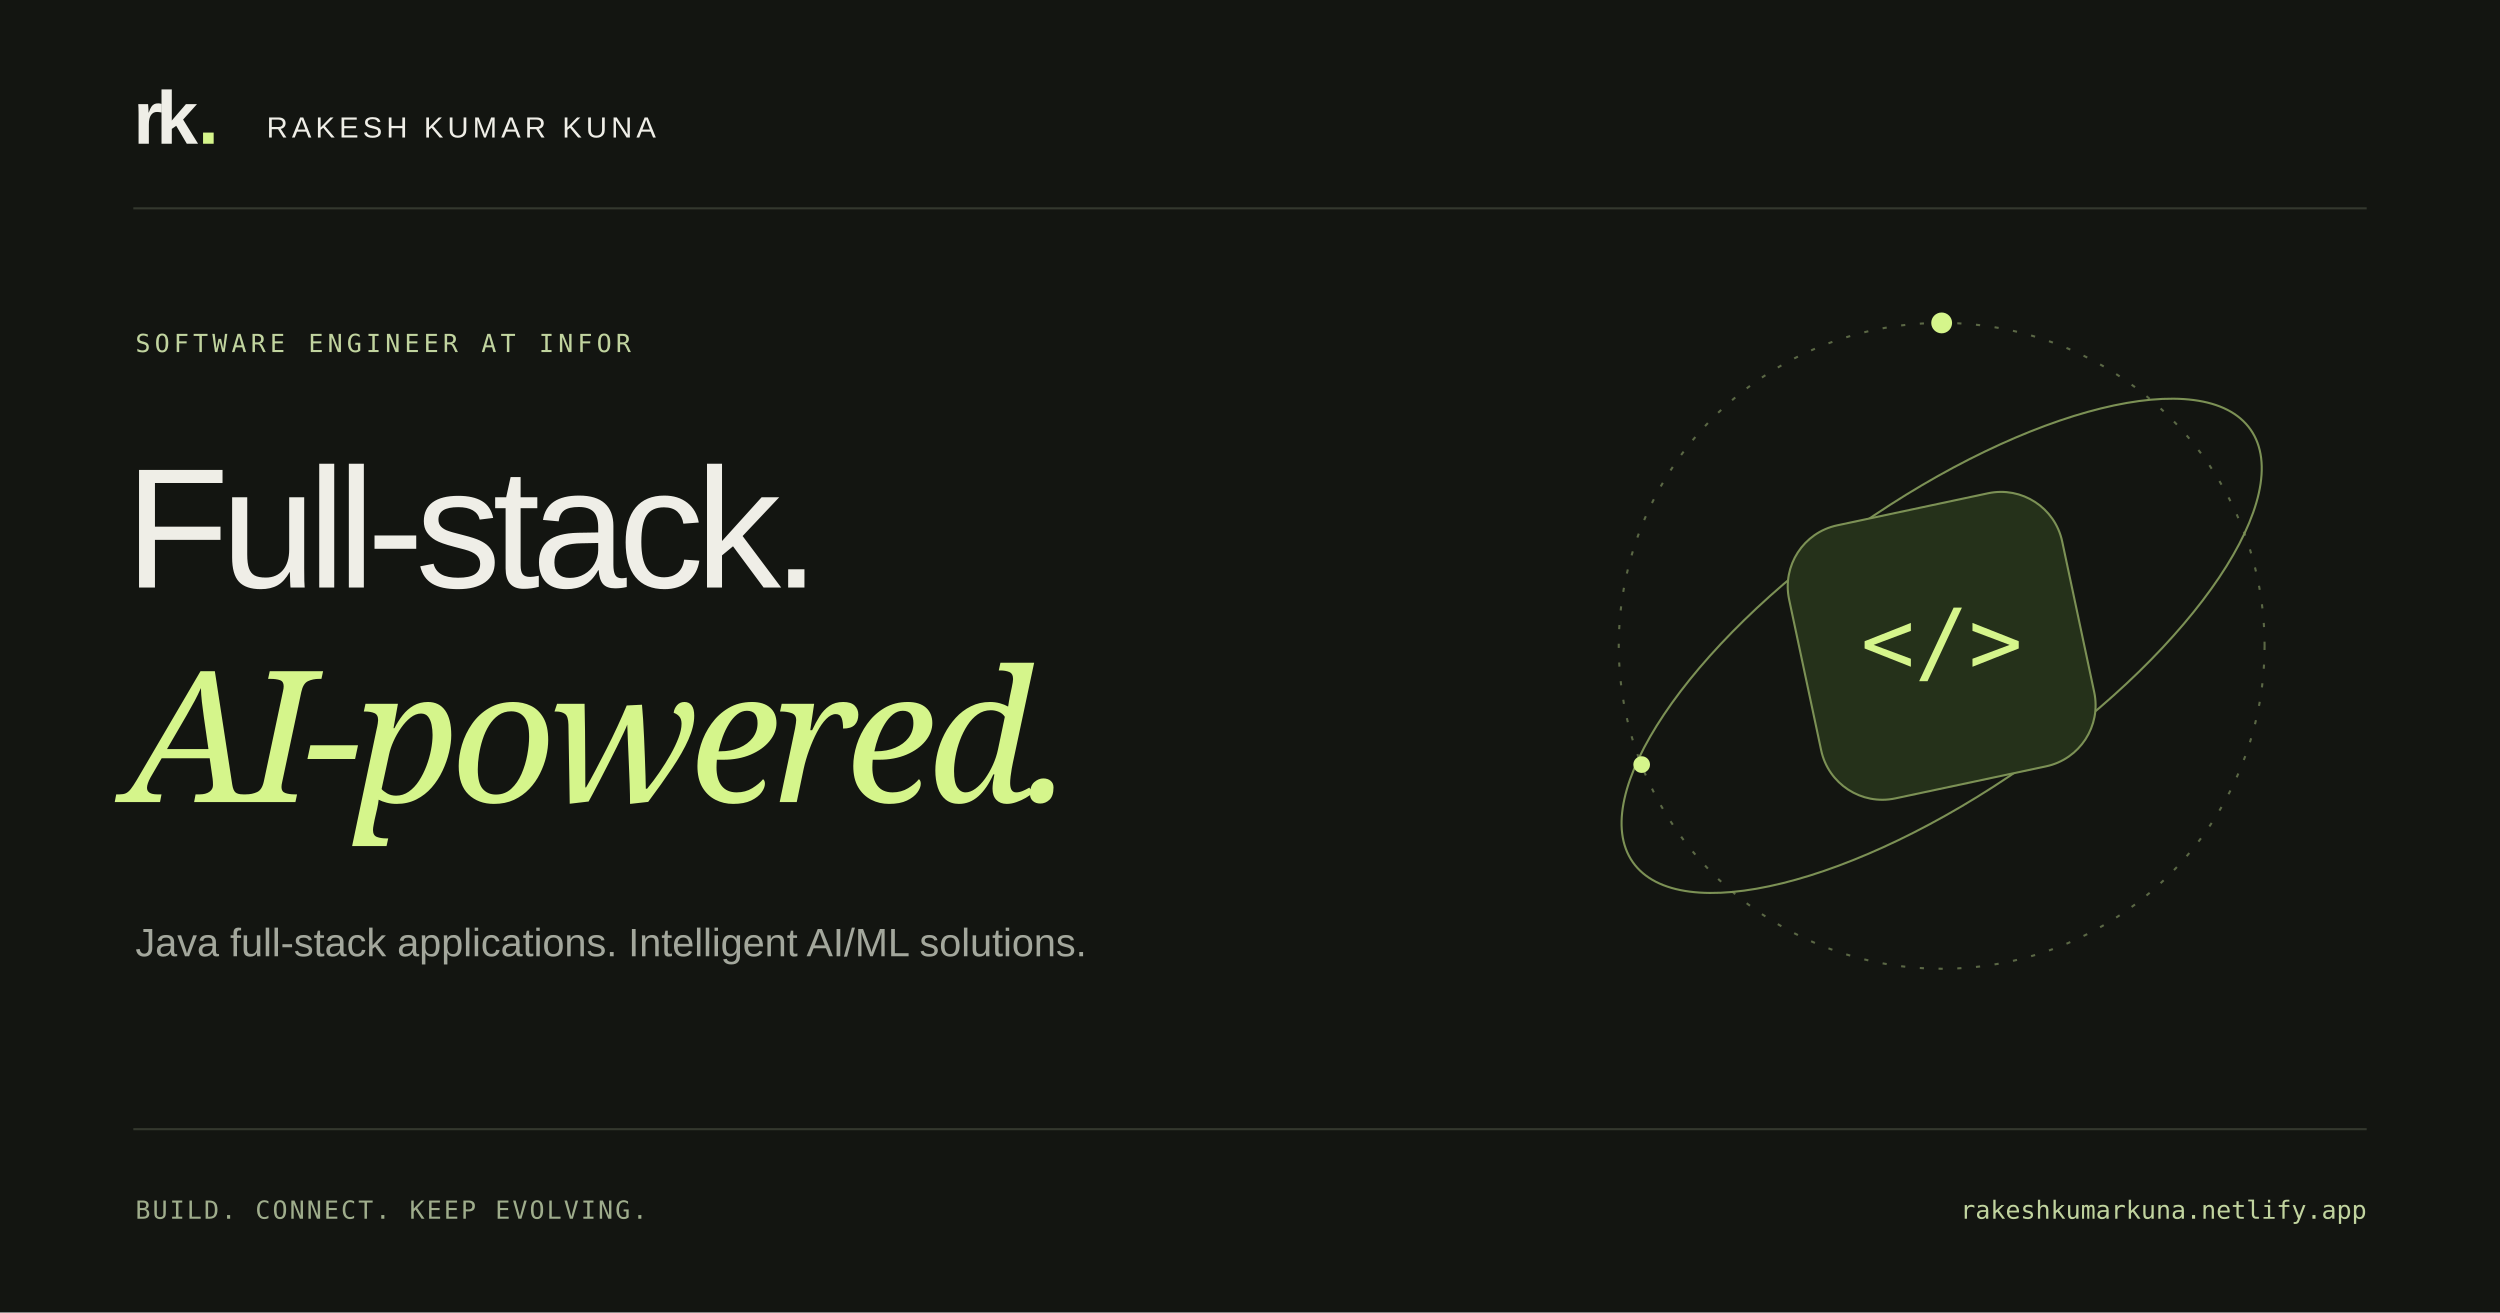
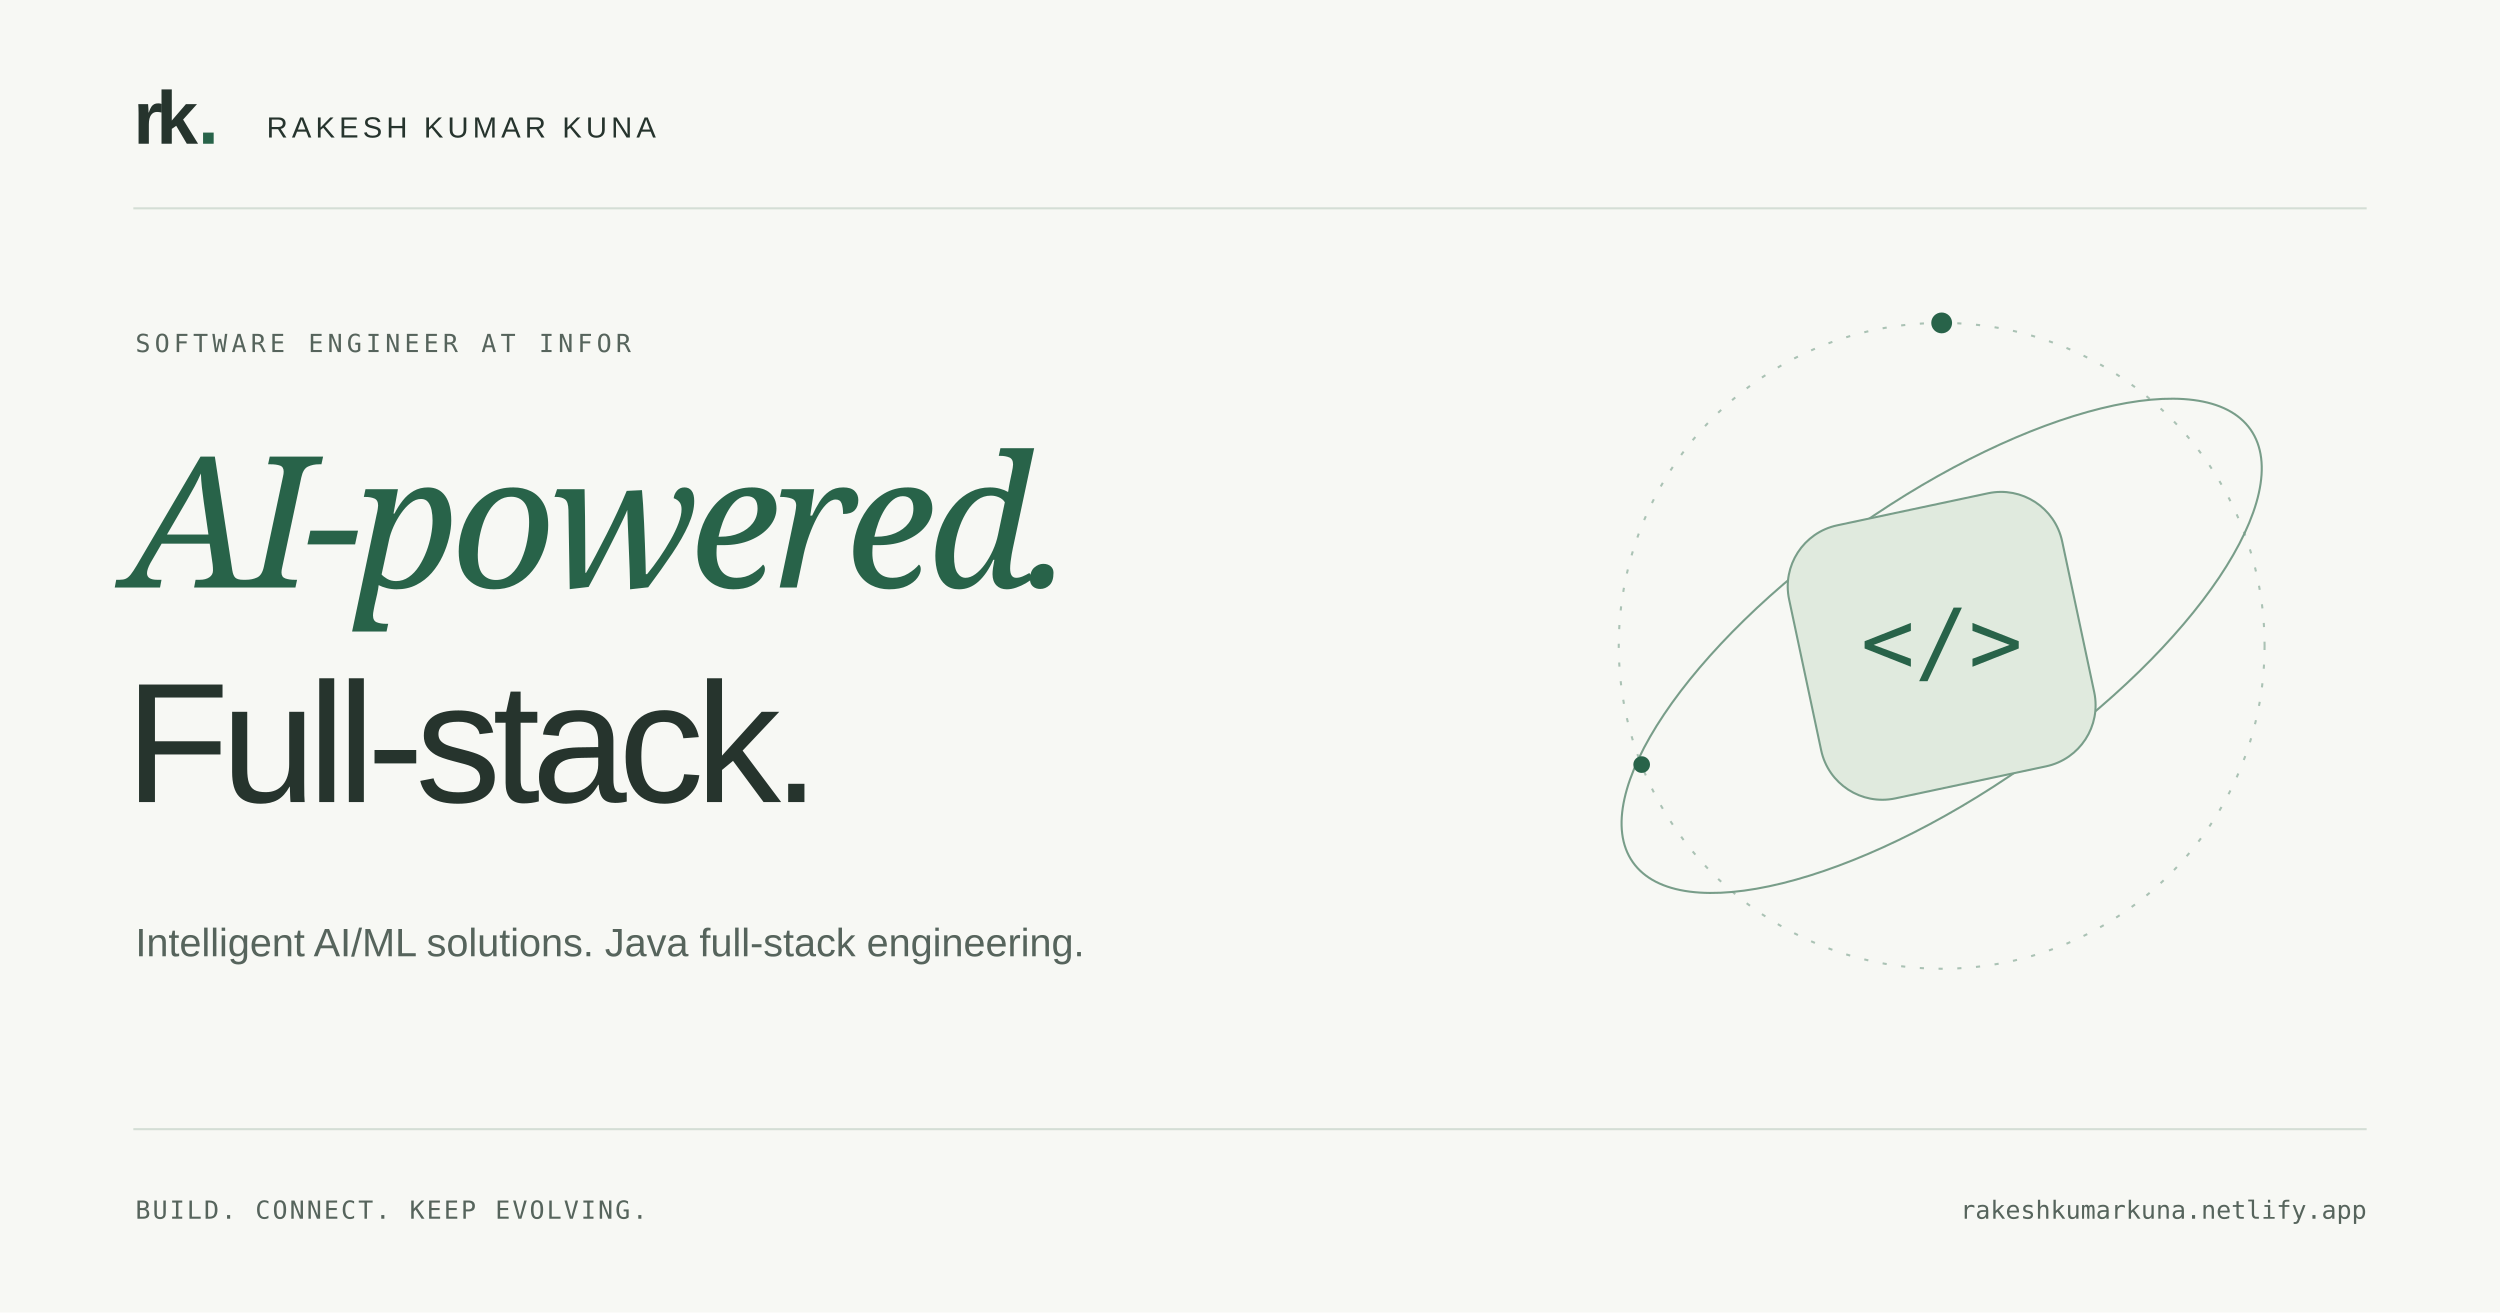
<svg xmlns="http://www.w3.org/2000/svg" width="1200" height="630" viewBox="0 0 1200 630">
-   <rect width="1200" height="630" fill="#131511" />
-   <path d="M64 100H1136M64 542H1136" stroke="#34382e" />
-   <text x="64" y="69" font-family="Arial,sans-serif" font-size="36" font-weight="bold" letter-spacing="-3" fill="#efeee7">rk<tspan fill="#d5f58b">.</tspan>
+   <rect width="1200" height="630" fill="#f7f8f4" />
+   <path d="M64 100H1136M64 542H1136" stroke="#d4ded5" />
+   <text x="64" y="69" font-family="Arial,sans-serif" font-size="36" font-weight="bold" letter-spacing="-3" fill="#26342d">rk<tspan fill="#286349">.</tspan>
  </text>
-   <text x="128" y="66" font-family="Arial,sans-serif" font-size="14" letter-spacing="2" fill="#efeee7">RAKESH KUMAR KUNA</text>
-   <text x="65" y="169" font-family="monospace" font-size="12" letter-spacing="2" fill="#c1d49f">SOFTWARE ENGINEER AT INFOR</text>
-   <text x="60" y="282" font-family="Arial,sans-serif" font-size="82" letter-spacing="-4" fill="#efeee7">Full-stack.</text>
-   <text x="60" y="385" font-family="Georgia,serif" font-size="88" font-style="italic" letter-spacing="-4" fill="#d5f58b">AI-powered.</text>
-   <text x="65" y="459" font-family="Arial,sans-serif" font-size="19" fill="#a3a79c">Java full-stack applications. Intelligent AI/ML solutions.</text>
-   <circle cx="932" cy="310" r="155" stroke="#5b6845" fill="none" stroke-dasharray="2 7" />
-   <ellipse cx="932" cy="310" rx="181" ry="70" transform="rotate(-35 932 310)" stroke="#7c9155" fill="none" />
-   <rect x="865" y="243" width="134" height="134" rx="30" transform="rotate(-12 932 310)" fill="#25311a" stroke="#7c9155" />
-   <text x="932" y="323" font-family="monospace" font-size="43" text-anchor="middle" fill="#d5f58b">&lt;/&gt;</text>
-   <circle cx="932" cy="155" r="5" fill="#d5f58b" />
-   <circle cx="788" cy="367" r="4" fill="#d5f58b" />
-   <text x="65" y="585" font-family="monospace" font-size="12" letter-spacing="1" fill="#9fad8c">BUILD. CONNECT. KEEP EVOLVING.</text>
-   <text x="1136" y="585" text-anchor="end" font-family="monospace" font-size="12" fill="#c1d49f">rakeshkumarkuna.netlify.app</text>
+   <text x="128" y="66" font-family="Arial,sans-serif" font-size="14" letter-spacing="2" fill="#26342d">RAKESH KUMAR KUNA</text>
+   <text x="65" y="169" font-family="monospace" font-size="12" letter-spacing="2" fill="#56645c">SOFTWARE ENGINEER AT INFOR</text>
+   <text x="60" y="282" font-family="Georgia,serif" font-style="italic" font-size="88" letter-spacing="-4" fill="#286349">AI-powered.</text>
+   <text x="60" y="385" font-family="Arial,sans-serif" font-size="82" letter-spacing="-4" fill="#26342d">Full-stack.</text>
+   <text x="65" y="459" font-family="Arial,sans-serif" font-size="19" fill="#56645c">Intelligent AI/ML solutions. Java full-stack engineering.</text>
+   <circle cx="932" cy="310" r="155" stroke="#aac2b4" fill="none" stroke-dasharray="2 7" />
+   <ellipse cx="932" cy="310" rx="181" ry="70" transform="rotate(-35 932 310)" stroke="#789d89" fill="none" />
+   <rect x="865" y="243" width="134" height="134" rx="30" transform="rotate(-12 932 310)" fill="#e0eade" stroke="#789d89" />
+   <text x="932" y="323" font-family="monospace" font-size="43" text-anchor="middle" fill="#286349">&lt;/&gt;</text>
+   <circle cx="932" cy="155" r="5" fill="#286349" />
+   <circle cx="788" cy="367" r="4" fill="#286349" />
+   <text x="65" y="585" font-family="monospace" font-size="12" letter-spacing="1" fill="#56645c">BUILD. CONNECT. KEEP EVOLVING.</text>
+   <text x="1136" y="585" text-anchor="end" font-family="monospace" font-size="12" fill="#56645c">rakeshkumarkuna.netlify.app</text>
</svg>
